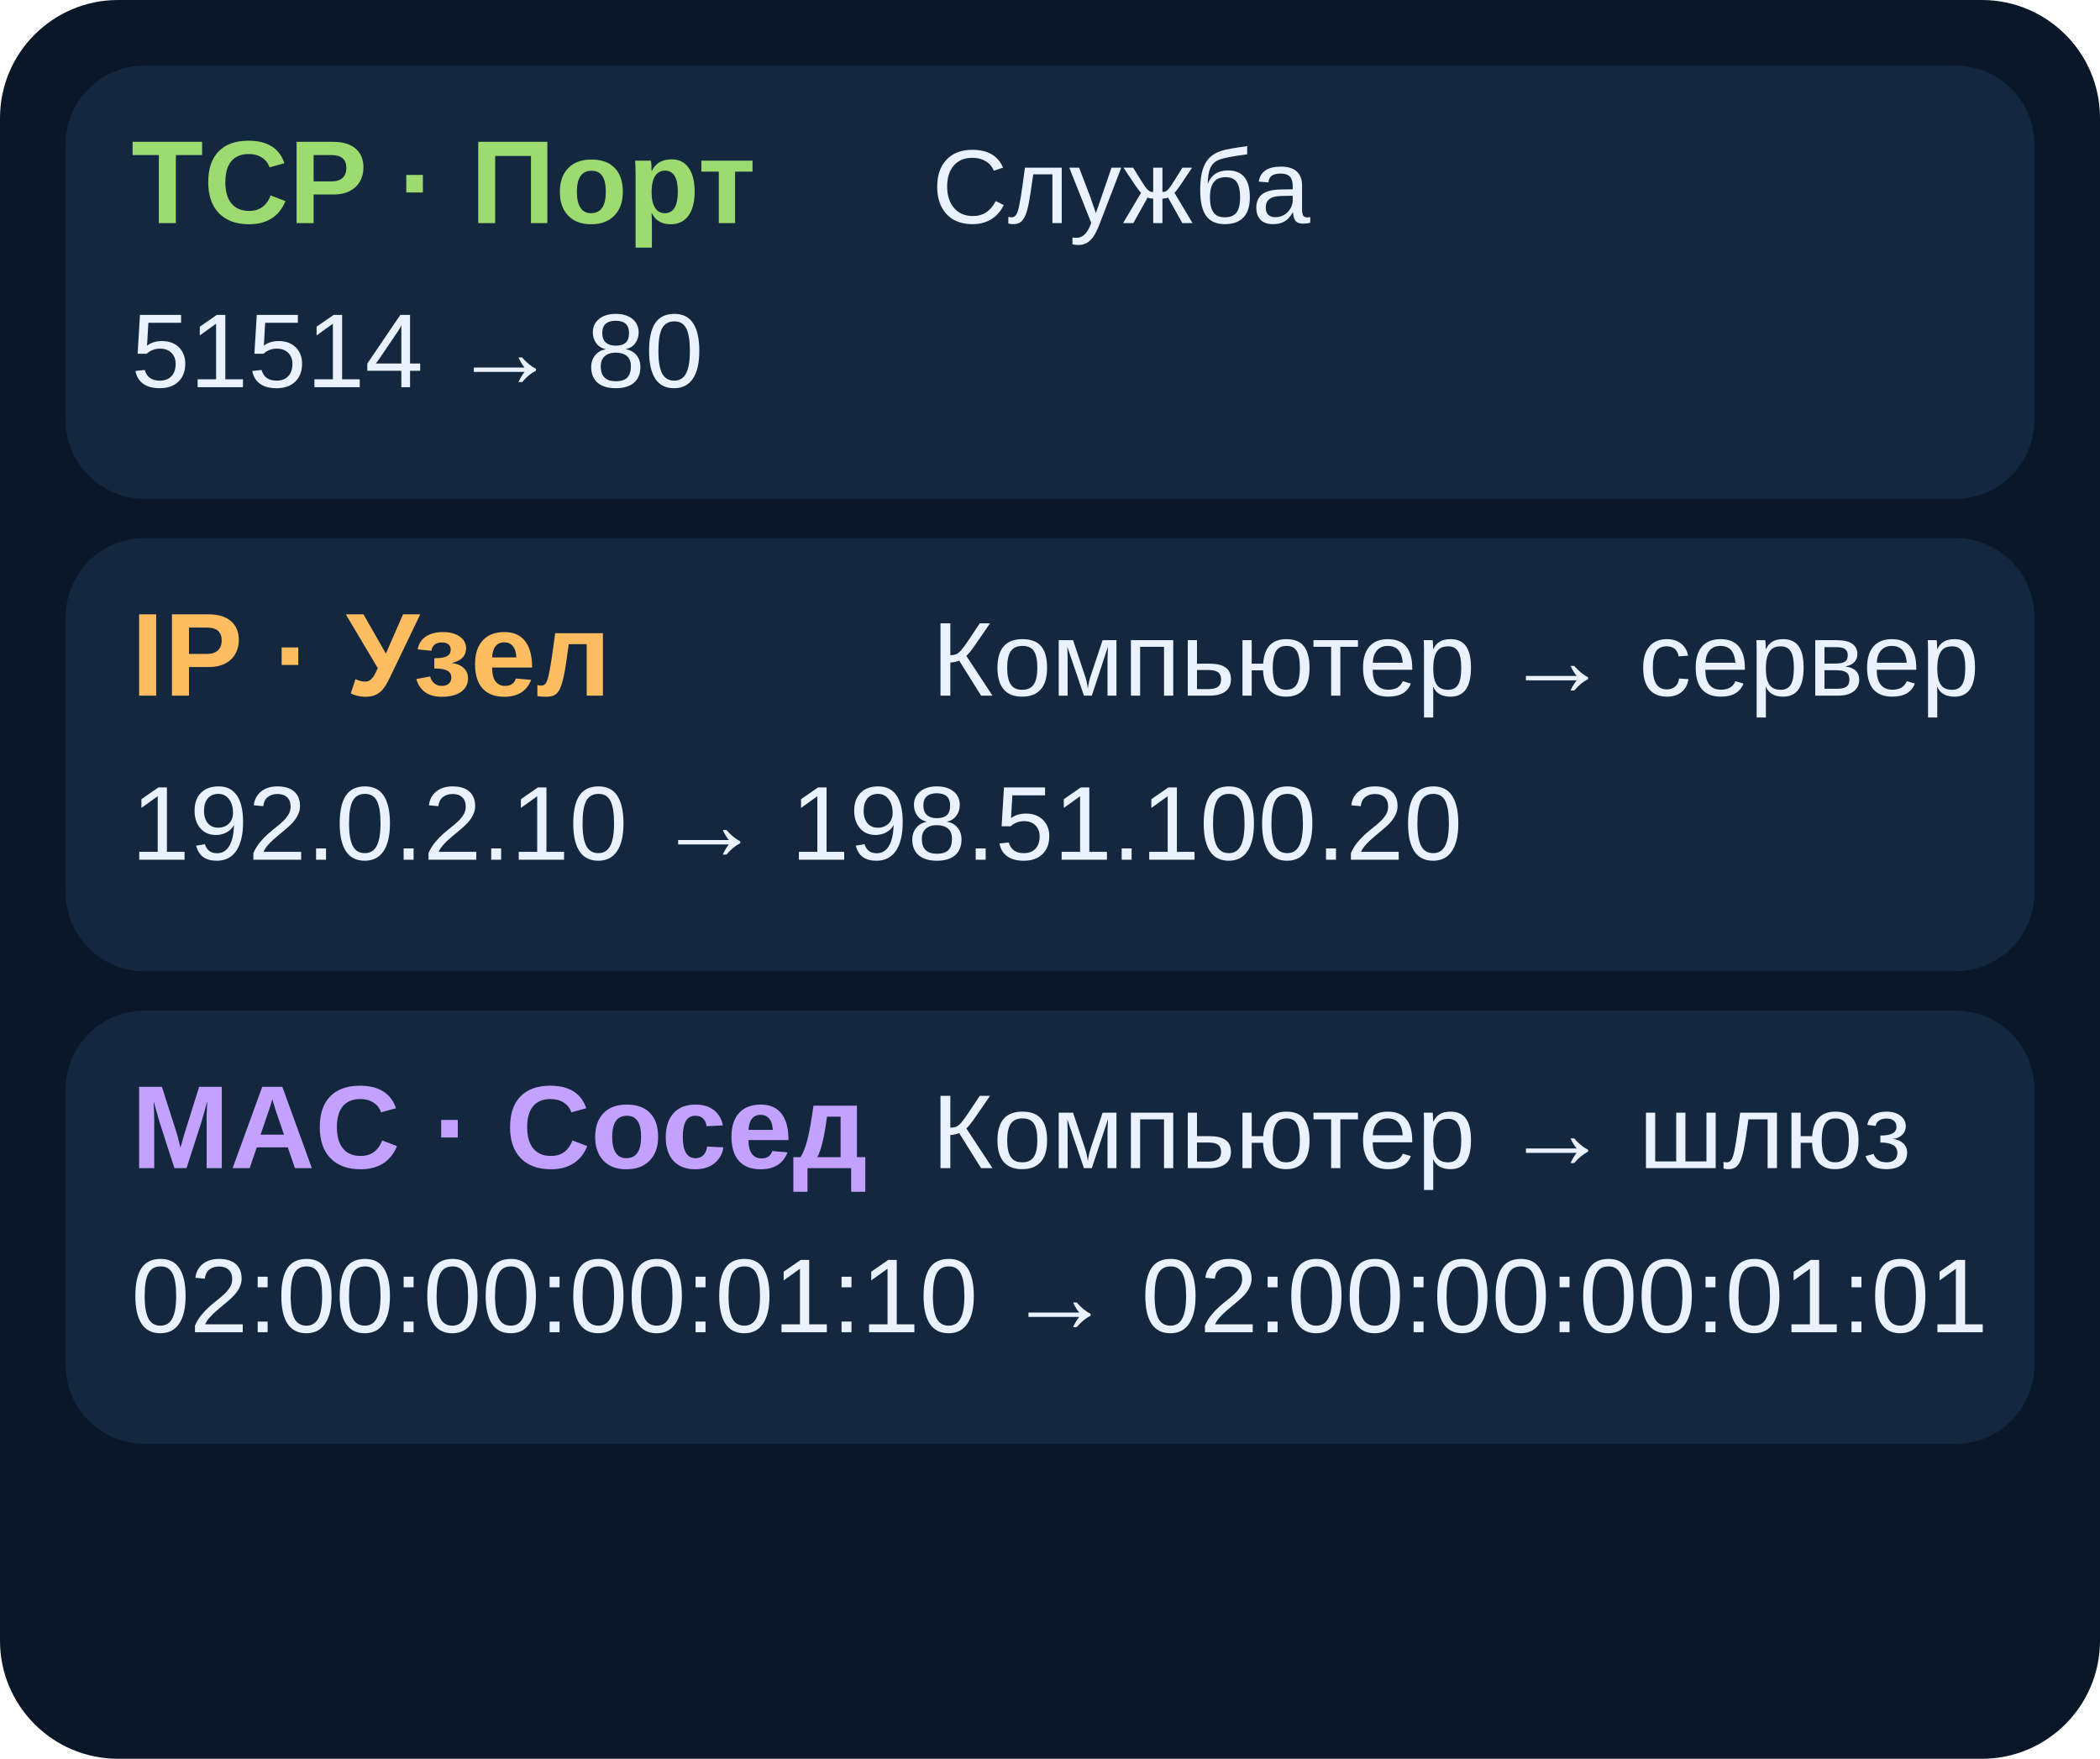
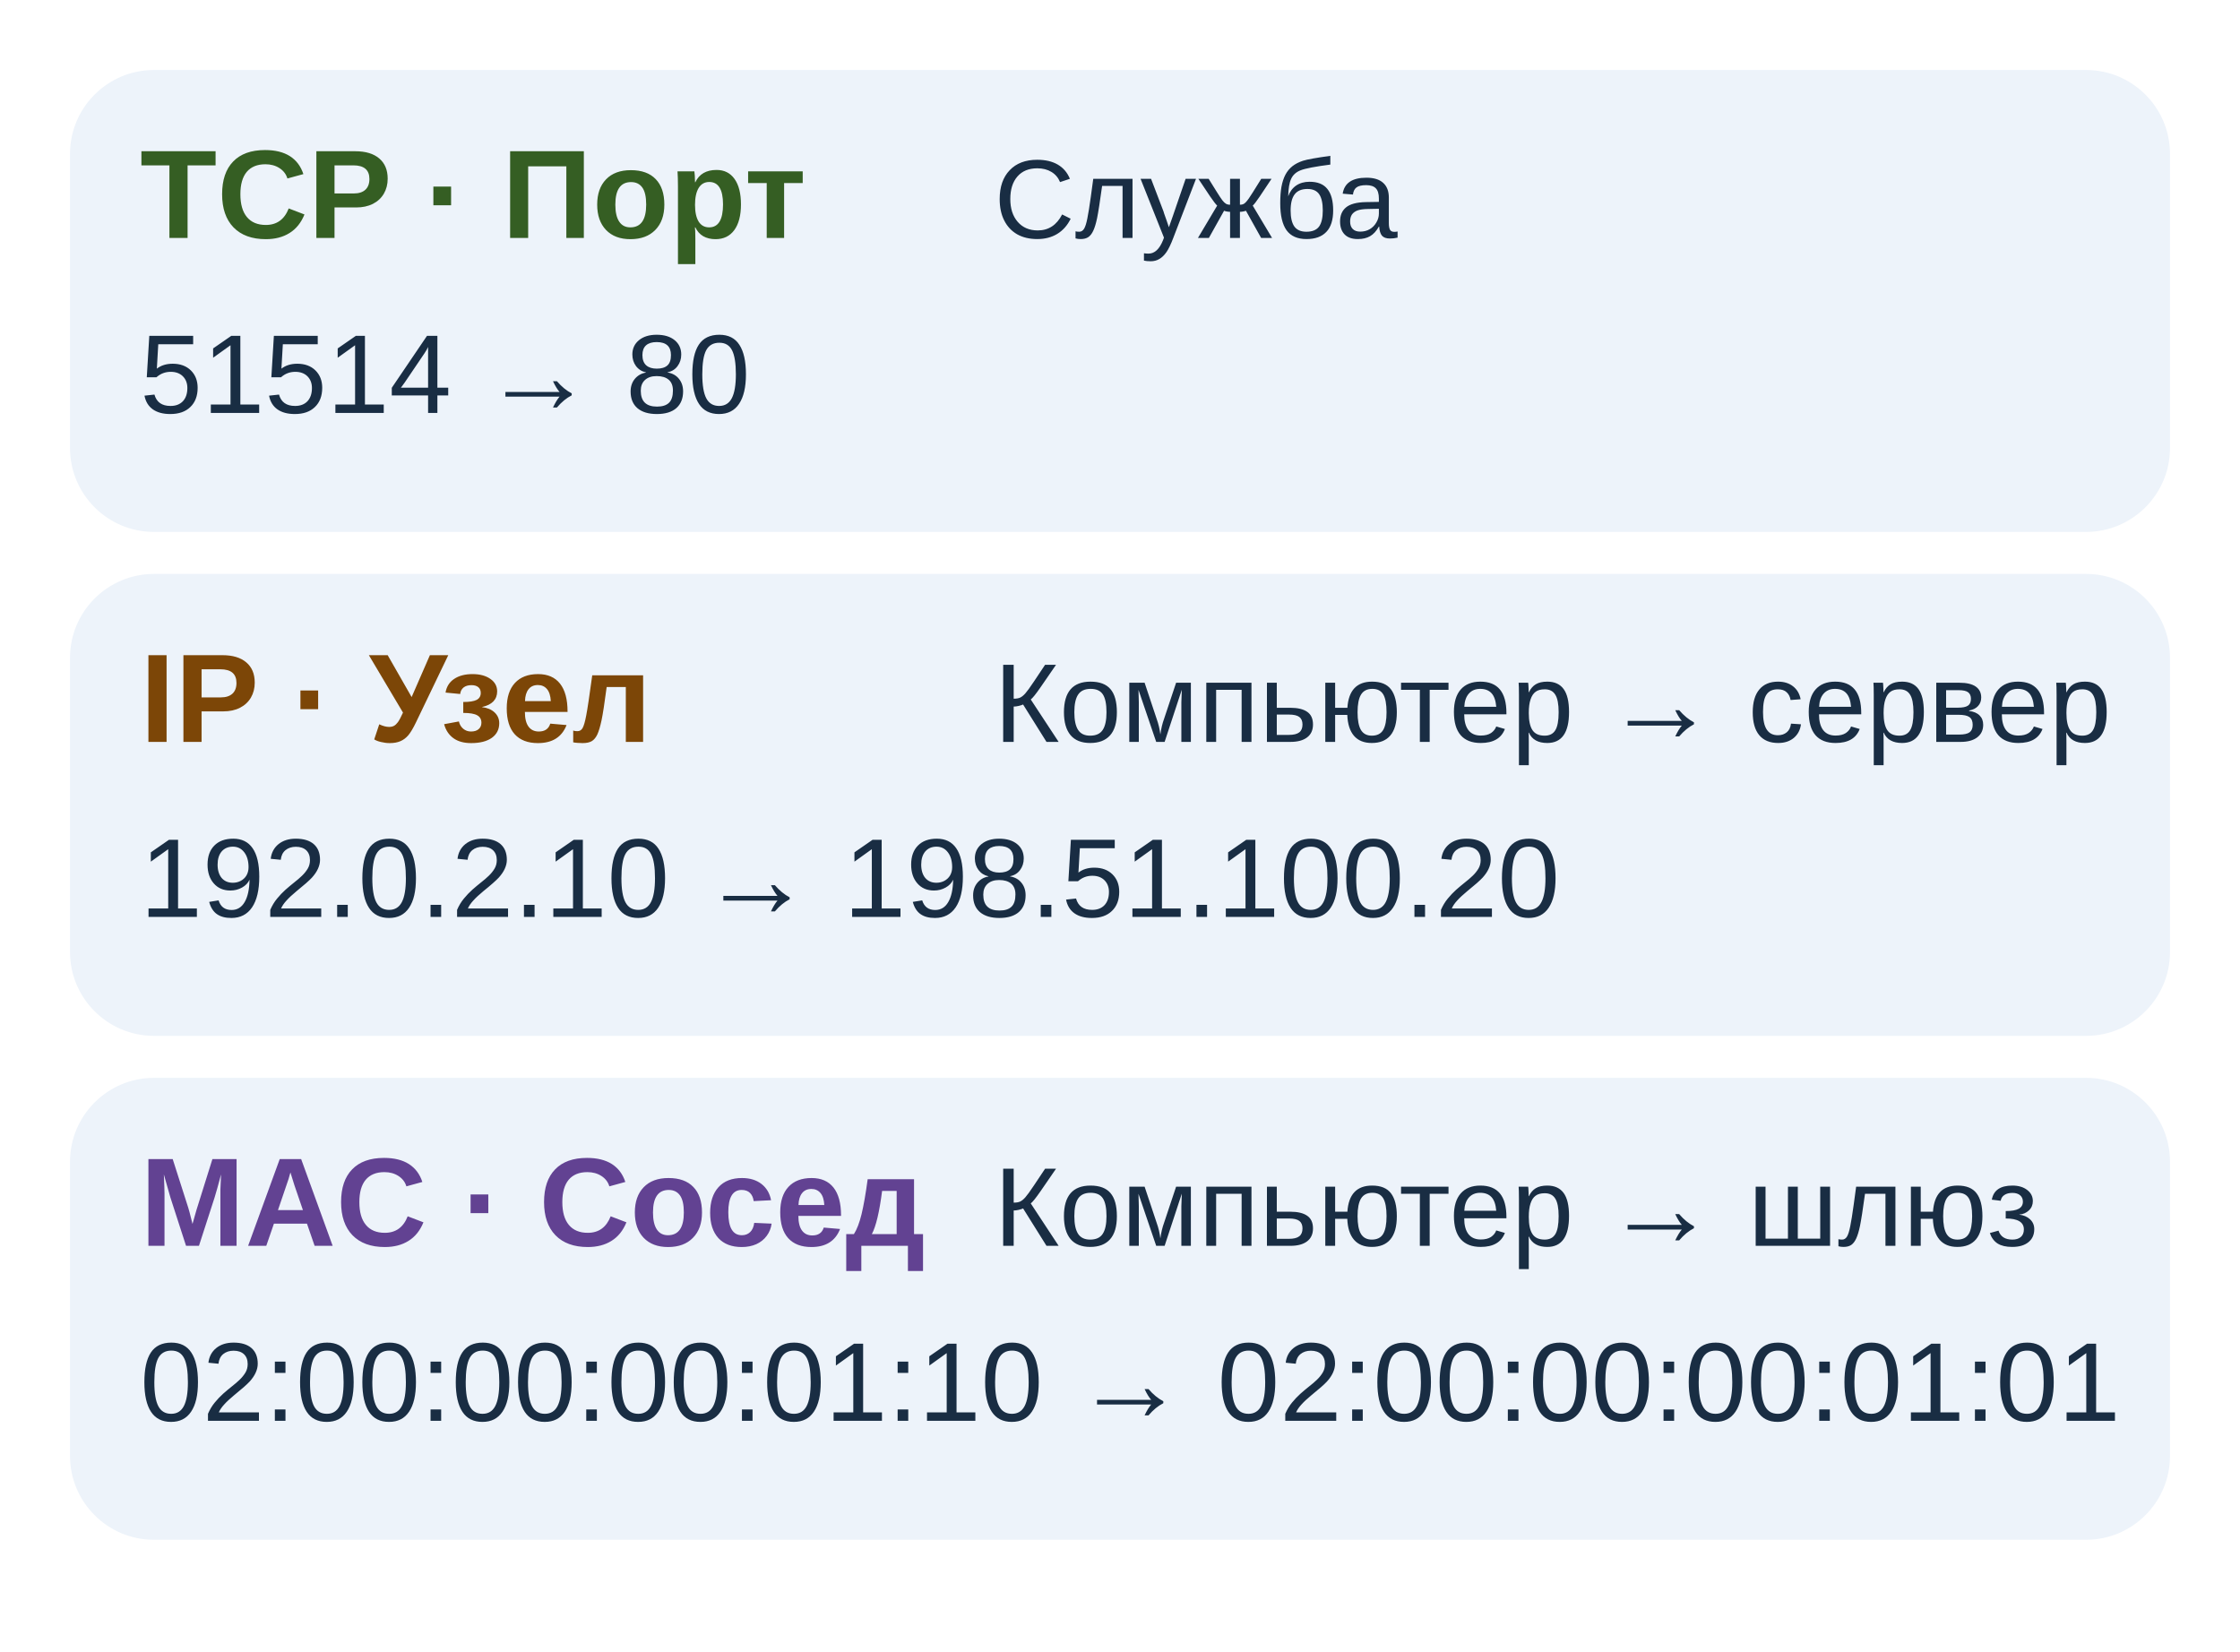
- <svg xmlns="http://www.w3.org/2000/svg" viewBox="0 0 320 268" role="img" aria-labelledby="t">
-   <rect width="320" height="268" rx="18" fill="#091728" />
+ <svg xmlns="http://www.w3.org/2000/svg" viewBox="0 0 320 236" role="img" aria-labelledby="t">
+   <style>:root{--tcpip-ink:#192d43;--tcpip-panel:#edf3fa;--tcpip-route-panel:#fff3dc;--tcpip-line:#506781;--tcpip-rule:#657c95;--tcpip-chip-ink:#142438;--tcpip-application:#205a98;--tcpip-transport:#355e23;--tcpip-internet:#7c4607;--tcpip-link:#624292;--tcpip-application-chip:#c2dfff;--tcpip-transport-chip:#d1ebba;--tcpip-internet-chip:#ffe4b4;--tcpip-link-chip:#e4d7ff;}@media (prefers-color-scheme: dark){:root{--tcpip-ink:#eaf1ff;--tcpip-panel:#13273e;--tcpip-route-panel:#272d3b;--tcpip-line:#a5bbd3;--tcpip-rule:#597491;--tcpip-chip-ink:#142438;--tcpip-application:#80c2ff;--tcpip-transport:#a7df82;--tcpip-internet:#ffc776;--tcpip-link:#cfb4ff;--tcpip-application-chip:#60b5ff;--tcpip-transport-chip:#9ddb70;--tcpip-internet-chip:#ffbd61;--tcpip-link-chip:#c3a2ff;}}</style>
  <g font-family="Arial, sans-serif">
-     <rect x="10" y="10" width="300" height="66" rx="12" fill="#13273e" />
-     <text x="20" y="34" font-size="18" fill="#9ddb70" font-weight="700">TCP · Порт</text>
-     <text x="142" y="34" font-size="16" fill="#eaf1ff" font-weight="400">Служба</text>
-     <text x="20" y="59" font-size="16" fill="#eaf1ff" font-weight="400">51514 → 80</text>
-     <rect x="10" y="82" width="300" height="66" rx="12" fill="#13273e" />
-     <text x="20" y="106" font-size="18" fill="#ffbd61" font-weight="700">IP · Узел</text>
-     <text x="142" y="106" font-size="16" fill="#eaf1ff" font-weight="400">Компьютер → сервер</text>
-     <text x="20" y="131" font-size="16" fill="#eaf1ff" font-weight="400">192.0.2.10 → 198.51.100.20</text>
-     <rect x="10" y="154" width="300" height="66" rx="12" fill="#13273e" />
-     <text x="20" y="178" font-size="18" fill="#c3a2ff" font-weight="700">MAC · Сосед</text>
-     <text x="142" y="178" font-size="16" fill="#eaf1ff" font-weight="400">Компьютер → шлюз</text>
-     <text x="20" y="203" font-size="16" fill="#eaf1ff" font-weight="400">02:00:00:00:01:10 → 02:00:00:00:01:01</text>
+     <rect x="10" y="10" width="300" height="66" rx="12" fill="var(--tcpip-panel,#edf3fa)" />
+     <text x="20" y="34" font-size="18" fill="var(--tcpip-transport,#355e23)" font-weight="700">TCP · Порт</text>
+     <text x="142" y="34" font-size="16" fill="var(--tcpip-ink,#192d43)" font-weight="400">Служба</text>
+     <text x="20" y="59" font-size="16" fill="var(--tcpip-ink,#192d43)" font-weight="400">51514 → 80</text>
+     <rect x="10" y="82" width="300" height="66" rx="12" fill="var(--tcpip-panel,#edf3fa)" />
+     <text x="20" y="106" font-size="18" fill="var(--tcpip-internet,#7c4607)" font-weight="700">IP · Узел</text>
+     <text x="142" y="106" font-size="16" fill="var(--tcpip-ink,#192d43)" font-weight="400">Компьютер → сервер</text>
+     <text x="20" y="131" font-size="16" fill="var(--tcpip-ink,#192d43)" font-weight="400">192.0.2.10 → 198.51.100.20</text>
+     <rect x="10" y="154" width="300" height="66" rx="12" fill="var(--tcpip-panel,#edf3fa)" />
+     <text x="20" y="178" font-size="18" fill="var(--tcpip-link,#624292)" font-weight="700">MAC · Сосед</text>
+     <text x="142" y="178" font-size="16" fill="var(--tcpip-ink,#192d43)" font-weight="400">Компьютер → шлюз</text>
+     <text x="20" y="203" font-size="16" fill="var(--tcpip-ink,#192d43)" font-weight="400">02:00:00:00:01:10 → 02:00:00:00:01:01</text>
  </g>
</svg>
